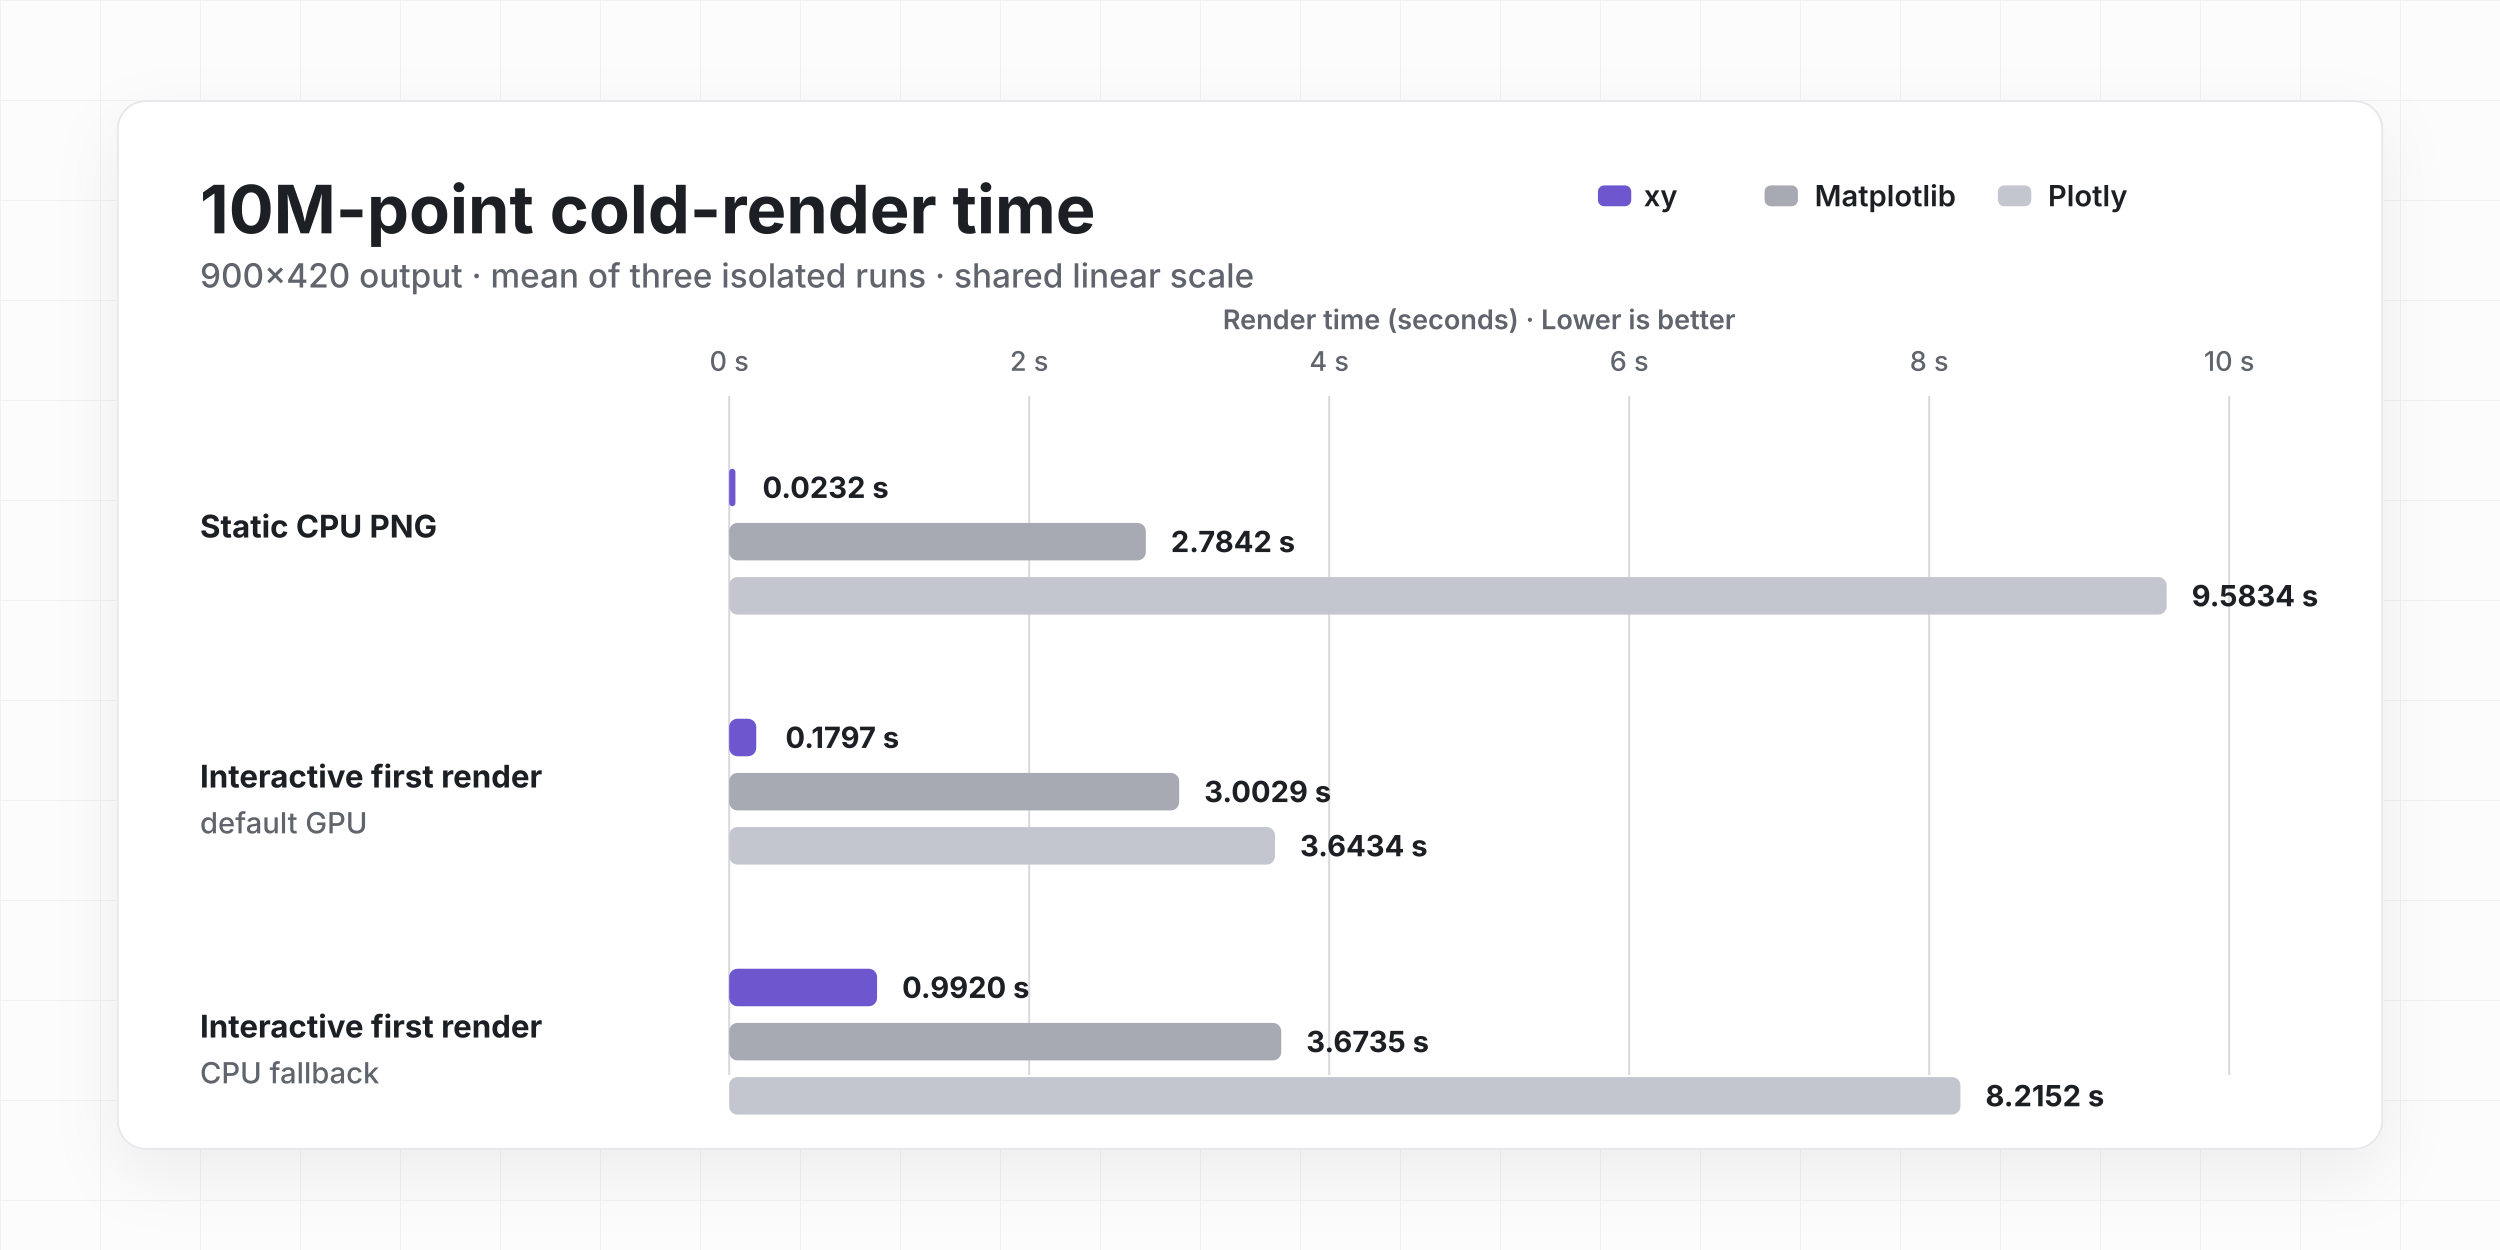
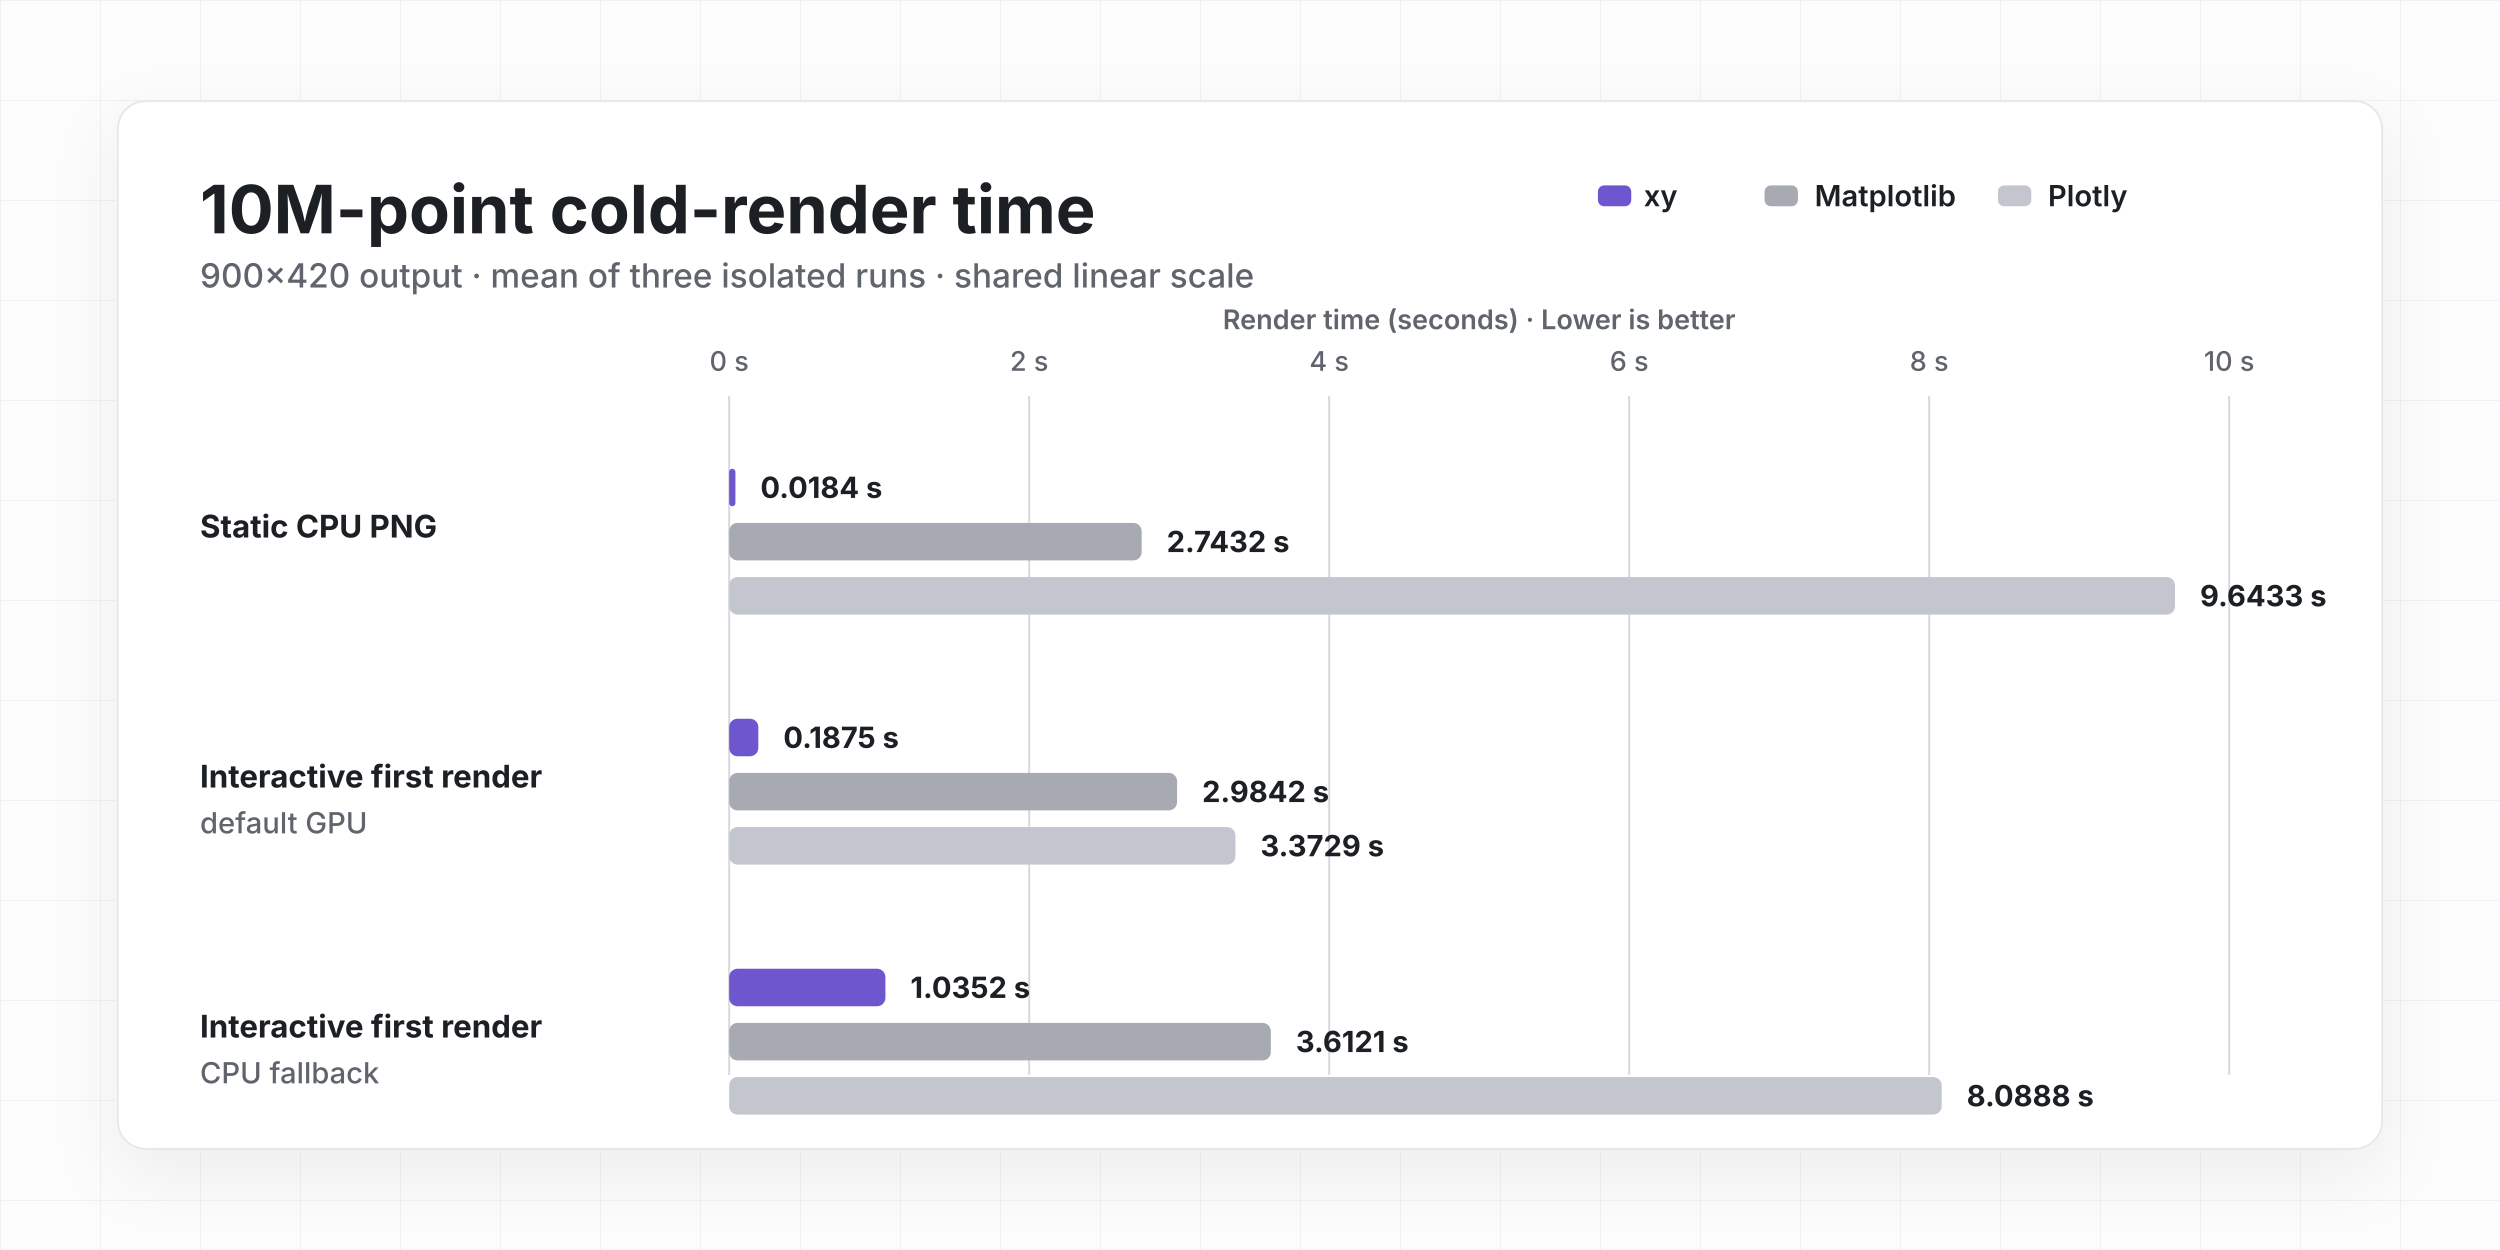
<svg xmlns="http://www.w3.org/2000/svg" width="1200" height="600" viewBox="0 0 1200 600" role="img" aria-labelledby="title desc">
  <defs>
    <pattern id="grid-pattern" width="48" height="48" patternUnits="userSpaceOnUse">
      <path d="M 48 0 L 0 0 0 48" fill="none" stroke="#E8E8EC" stroke-width="1" />
    </pattern>
    <filter id="card-shadow" x="-8%" y="-8%" width="116%" height="116%">
      <feDropShadow dx="0" dy="12" stdDeviation="16" flood-color="#1C2024" flood-opacity="0.06" />
    </filter>
  </defs>
  <rect width="1200" height="600" fill="#FCFCFD" />
  <rect width="1200" height="600" fill="url(#grid-pattern)" opacity="0.58" />
  <g filter="url(#card-shadow)">
    <rect x="56" y="48" width="1088" height="504" rx="14" fill="#FFFFFF" />
    <rect x="56.5" y="48.5" width="1087" height="503" rx="13.5" fill="none" stroke="#E8E8EC" />
  </g>
  <g font-family="Instrument Sans, Inter, ui-sans-serif, system-ui, -apple-system, BlinkMacSystemFont, Segoe UI, sans-serif">
    <text x="96" y="112" fill="#1C2024" font-size="32" font-weight="650">10M-point cold-render time</text>
    <text x="96" y="138" fill="#60646C" font-size="16" font-weight="500">900×420 output · mean of three isolated runs · shared linear scale</text>
    <g transform="translate(775 94)" font-size="14" font-weight="600" fill="#1C2024">
      <rect x="-8" y="-5" width="16" height="10" rx="3" fill="#6E56CF" />
      <text x="14" y="5">xy</text>
      <rect x="72" y="-5" width="16" height="10" rx="3" fill="#A8AAB3" />
      <text x="96" y="5">Matplotlib</text>
      <rect x="184" y="-5" width="16" height="10" rx="3" fill="#C4C6CF" />
      <text x="208" y="5">Plotly</text>
    </g>
    <g transform="translate(350 190)">
      <g stroke="#D9D9E0" stroke-width="1">
        <path d="M0 0V326" />
        <path d="M144 0V326" />
        <path d="M288 0V326" />
        <path d="M432 0V326" />
        <path d="M576 0V326" />
        <path d="M720 0V326" />
      </g>
      <g fill="#60646C" font-size="13" font-weight="500" text-anchor="middle">
        <text x="0" y="-12">0 s</text>
        <text x="144" y="-12">2 s</text>
        <text x="288" y="-12">4 s</text>
        <text x="432" y="-12">6 s</text>
        <text x="576" y="-12">8 s</text>
        <text x="720" y="-12">10 s</text>
      </g>
      <text x="360" y="-32" fill="#60646C" font-size="13" font-weight="600" text-anchor="middle">Render time (seconds) · Lower is better</text>
    </g>
    <g fill="#1C2024">
      <text x="96" y="258" font-size="15" font-weight="650">Static CPU PNG</text>
      <text x="96" y="378" font-size="15" font-weight="650">Interactive first render</text>
      <text x="96" y="400" fill="#60646C" font-size="14" font-weight="500">default GPU</text>
      <text x="96" y="498" font-size="15" font-weight="650">Interactive first render</text>
      <text x="96" y="520" fill="#60646C" font-size="14" font-weight="500">CPU fallback</text>
    </g>
    <g fill="#6E56CF">
      <rect x="350" y="225" width="3" height="18" rx="1.5" />
-       <rect x="350" y="345" width="13" height="18" rx="4" />
-       <rect x="350" y="465" width="71" height="18" rx="4" />
+       <rect x="350" y="345" width="14" height="18" rx="4" />
+       <rect x="350" y="465" width="75" height="18" rx="4" />
    </g>
    <g fill="#C4C6CF">
-       <rect x="350" y="277" width="690" height="18" rx="4" />
-       <rect x="350" y="397" width="262" height="18" rx="4" />
-       <rect x="350" y="517" width="591" height="18" rx="4" />
+       <rect x="350" y="277" width="694" height="18" rx="4" />
+       <rect x="350" y="397" width="243" height="18" rx="4" />
+       <rect x="350" y="517" width="582" height="18" rx="4" />
    </g>
    <g fill="#A8AAB3">
-       <rect x="350" y="251" width="200" height="18" rx="4" />
-       <rect x="350" y="371" width="216" height="18" rx="4" />
-       <rect x="350" y="491" width="265" height="18" rx="4" />
+       <rect x="350" y="251" width="198" height="18" rx="4" />
+       <rect x="350" y="371" width="215" height="18" rx="4" />
+       <rect x="350" y="491" width="260" height="18" rx="4" />
    </g>
    <g fill="#1C2024" font-size="14" font-weight="650">
-       <text x="366" y="239">0.0232 s</text>
-       <text x="562" y="265">2.7842 s</text>
-       <text x="1052" y="291">9.5834 s</text>
-       <text x="377" y="359">0.1797 s</text>
-       <text x="578" y="385">3.0029 s</text>
-       <text x="624" y="411">3.6434 s</text>
-       <text x="433" y="479">0.9920 s</text>
-       <text x="627" y="505">3.6735 s</text>
-       <text x="953" y="531">8.2152 s</text>
+       <text x="365" y="239">0.0184 s</text>
+       <text x="560" y="265">2.7432 s</text>
+       <text x="1056" y="291">9.6433 s</text>
+       <text x="376" y="359">0.1875 s</text>
+       <text x="577" y="385">2.9842 s</text>
+       <text x="605" y="411">3.3729 s</text>
+       <text x="437" y="479">1.0352 s</text>
+       <text x="622" y="505">3.6121 s</text>
+       <text x="944" y="531">8.0888 s</text>
    </g>
  </g>
</svg>
